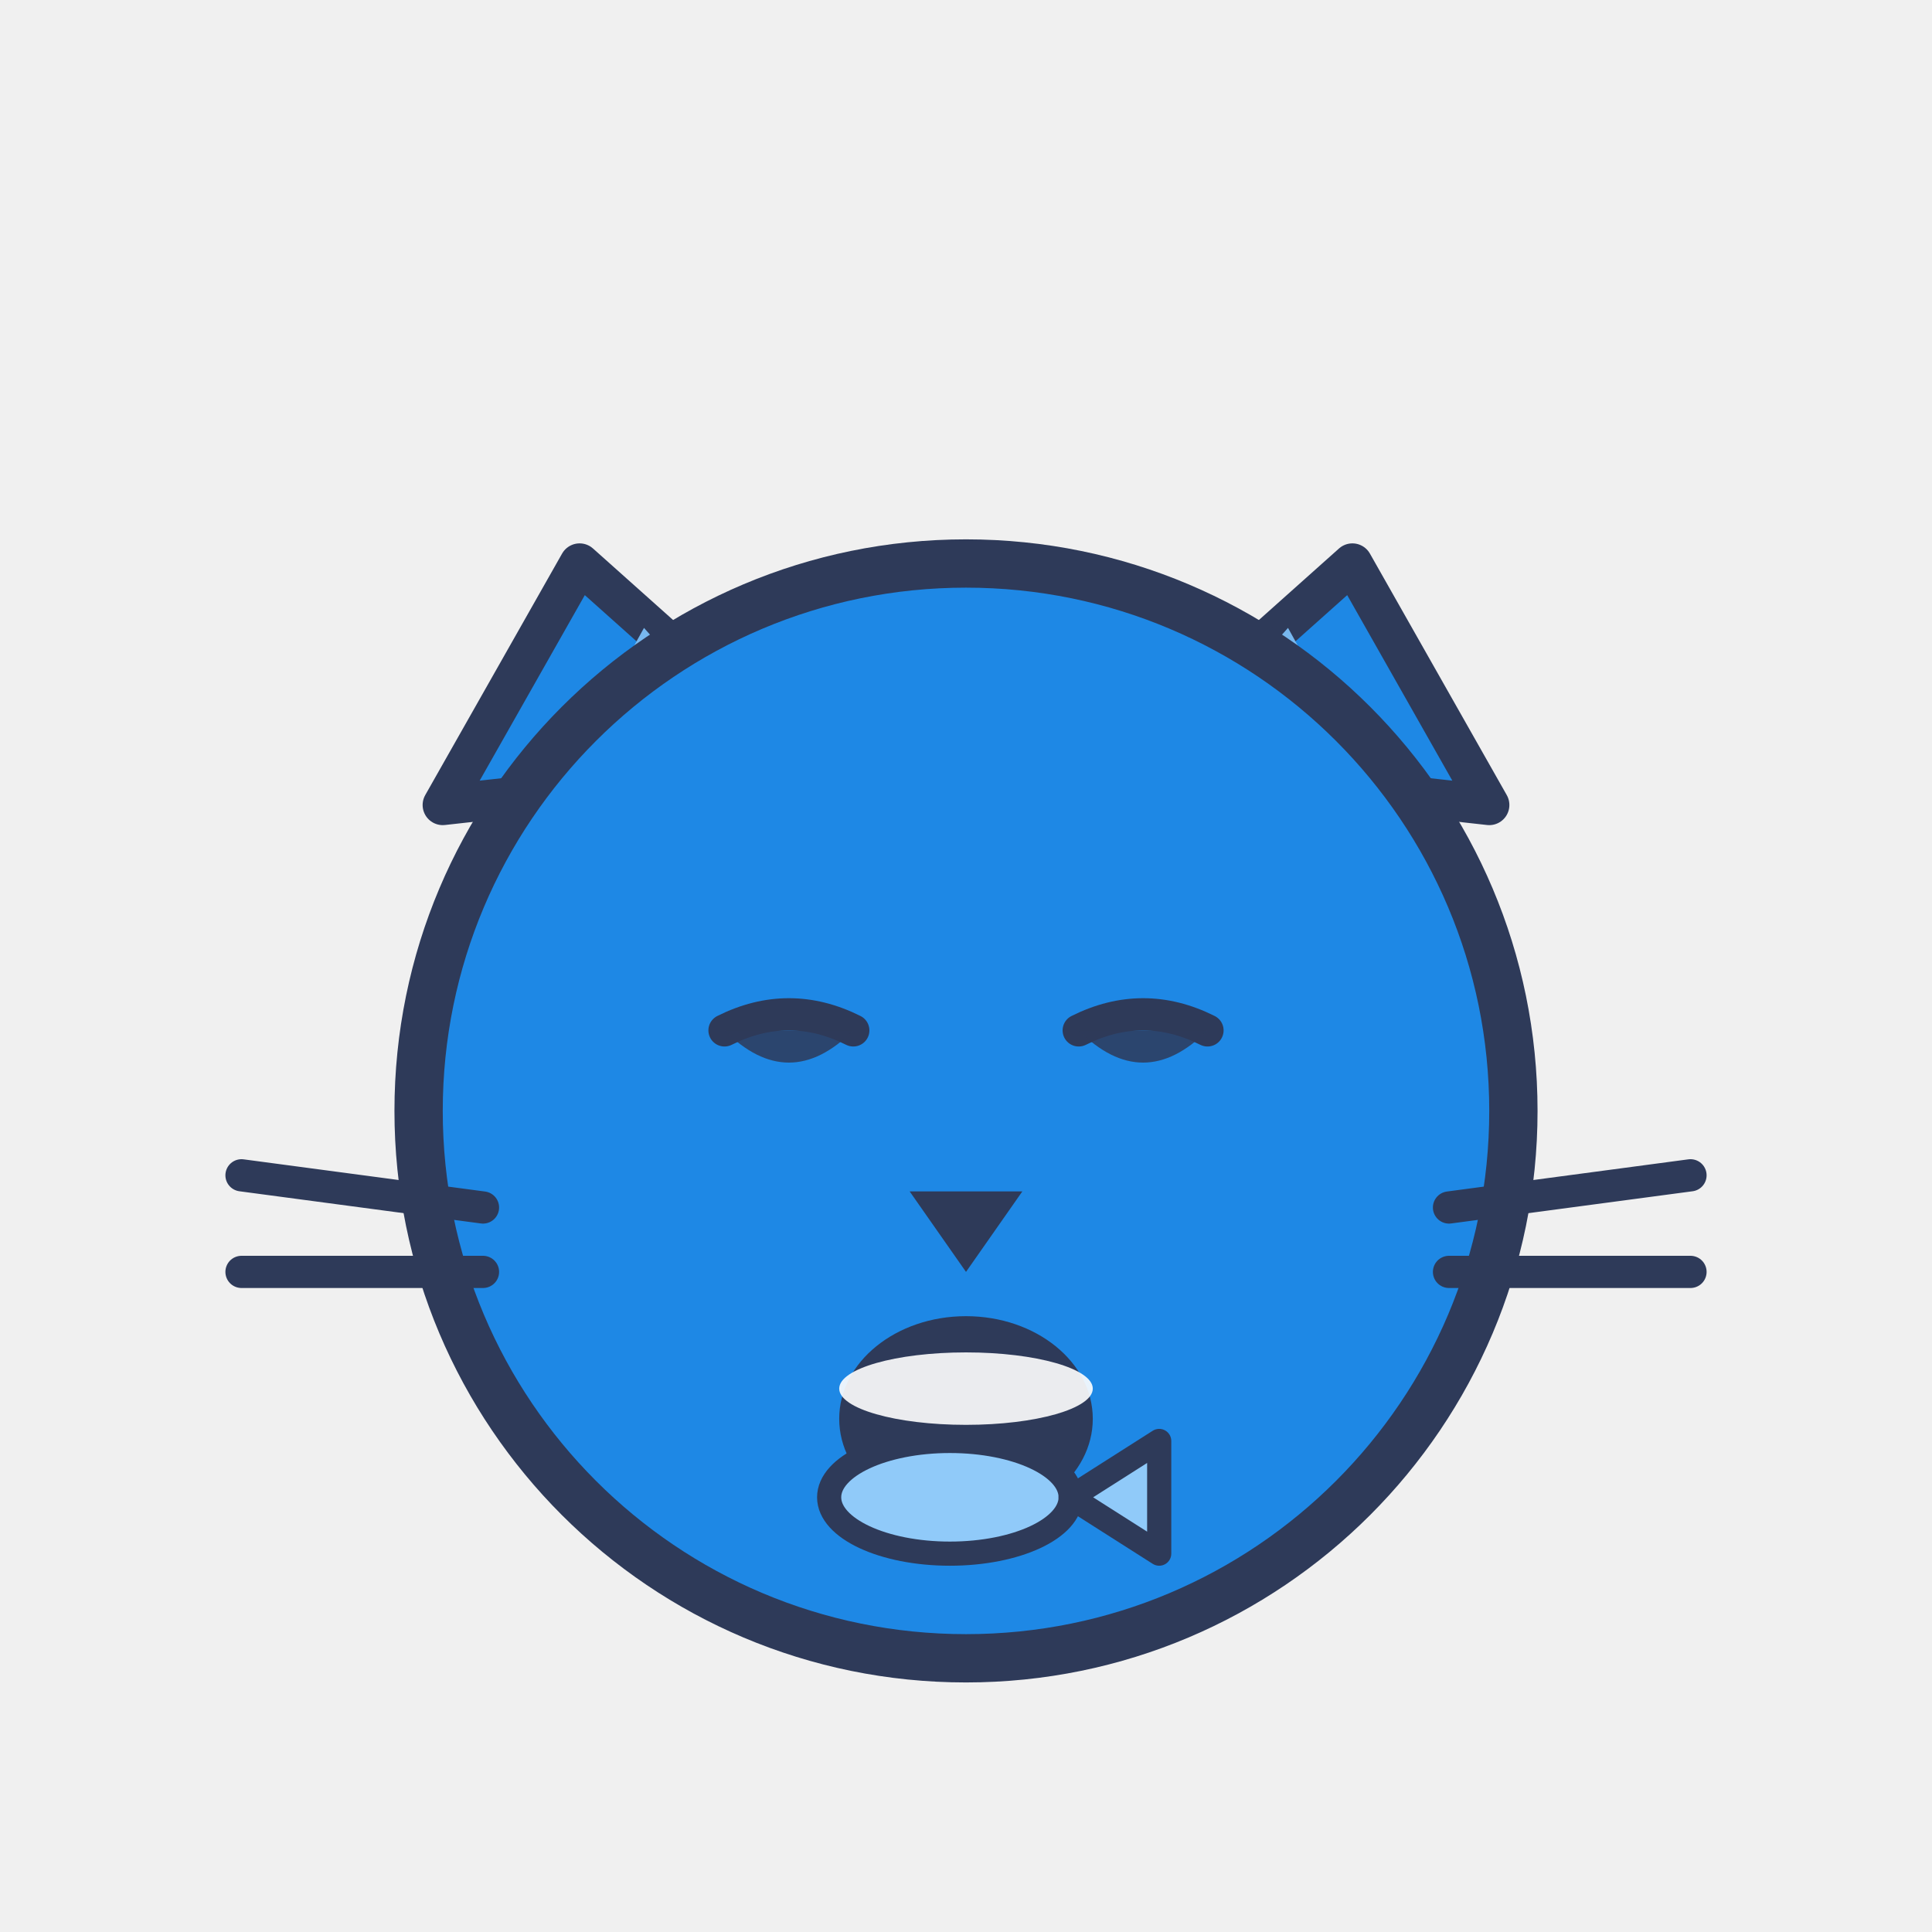
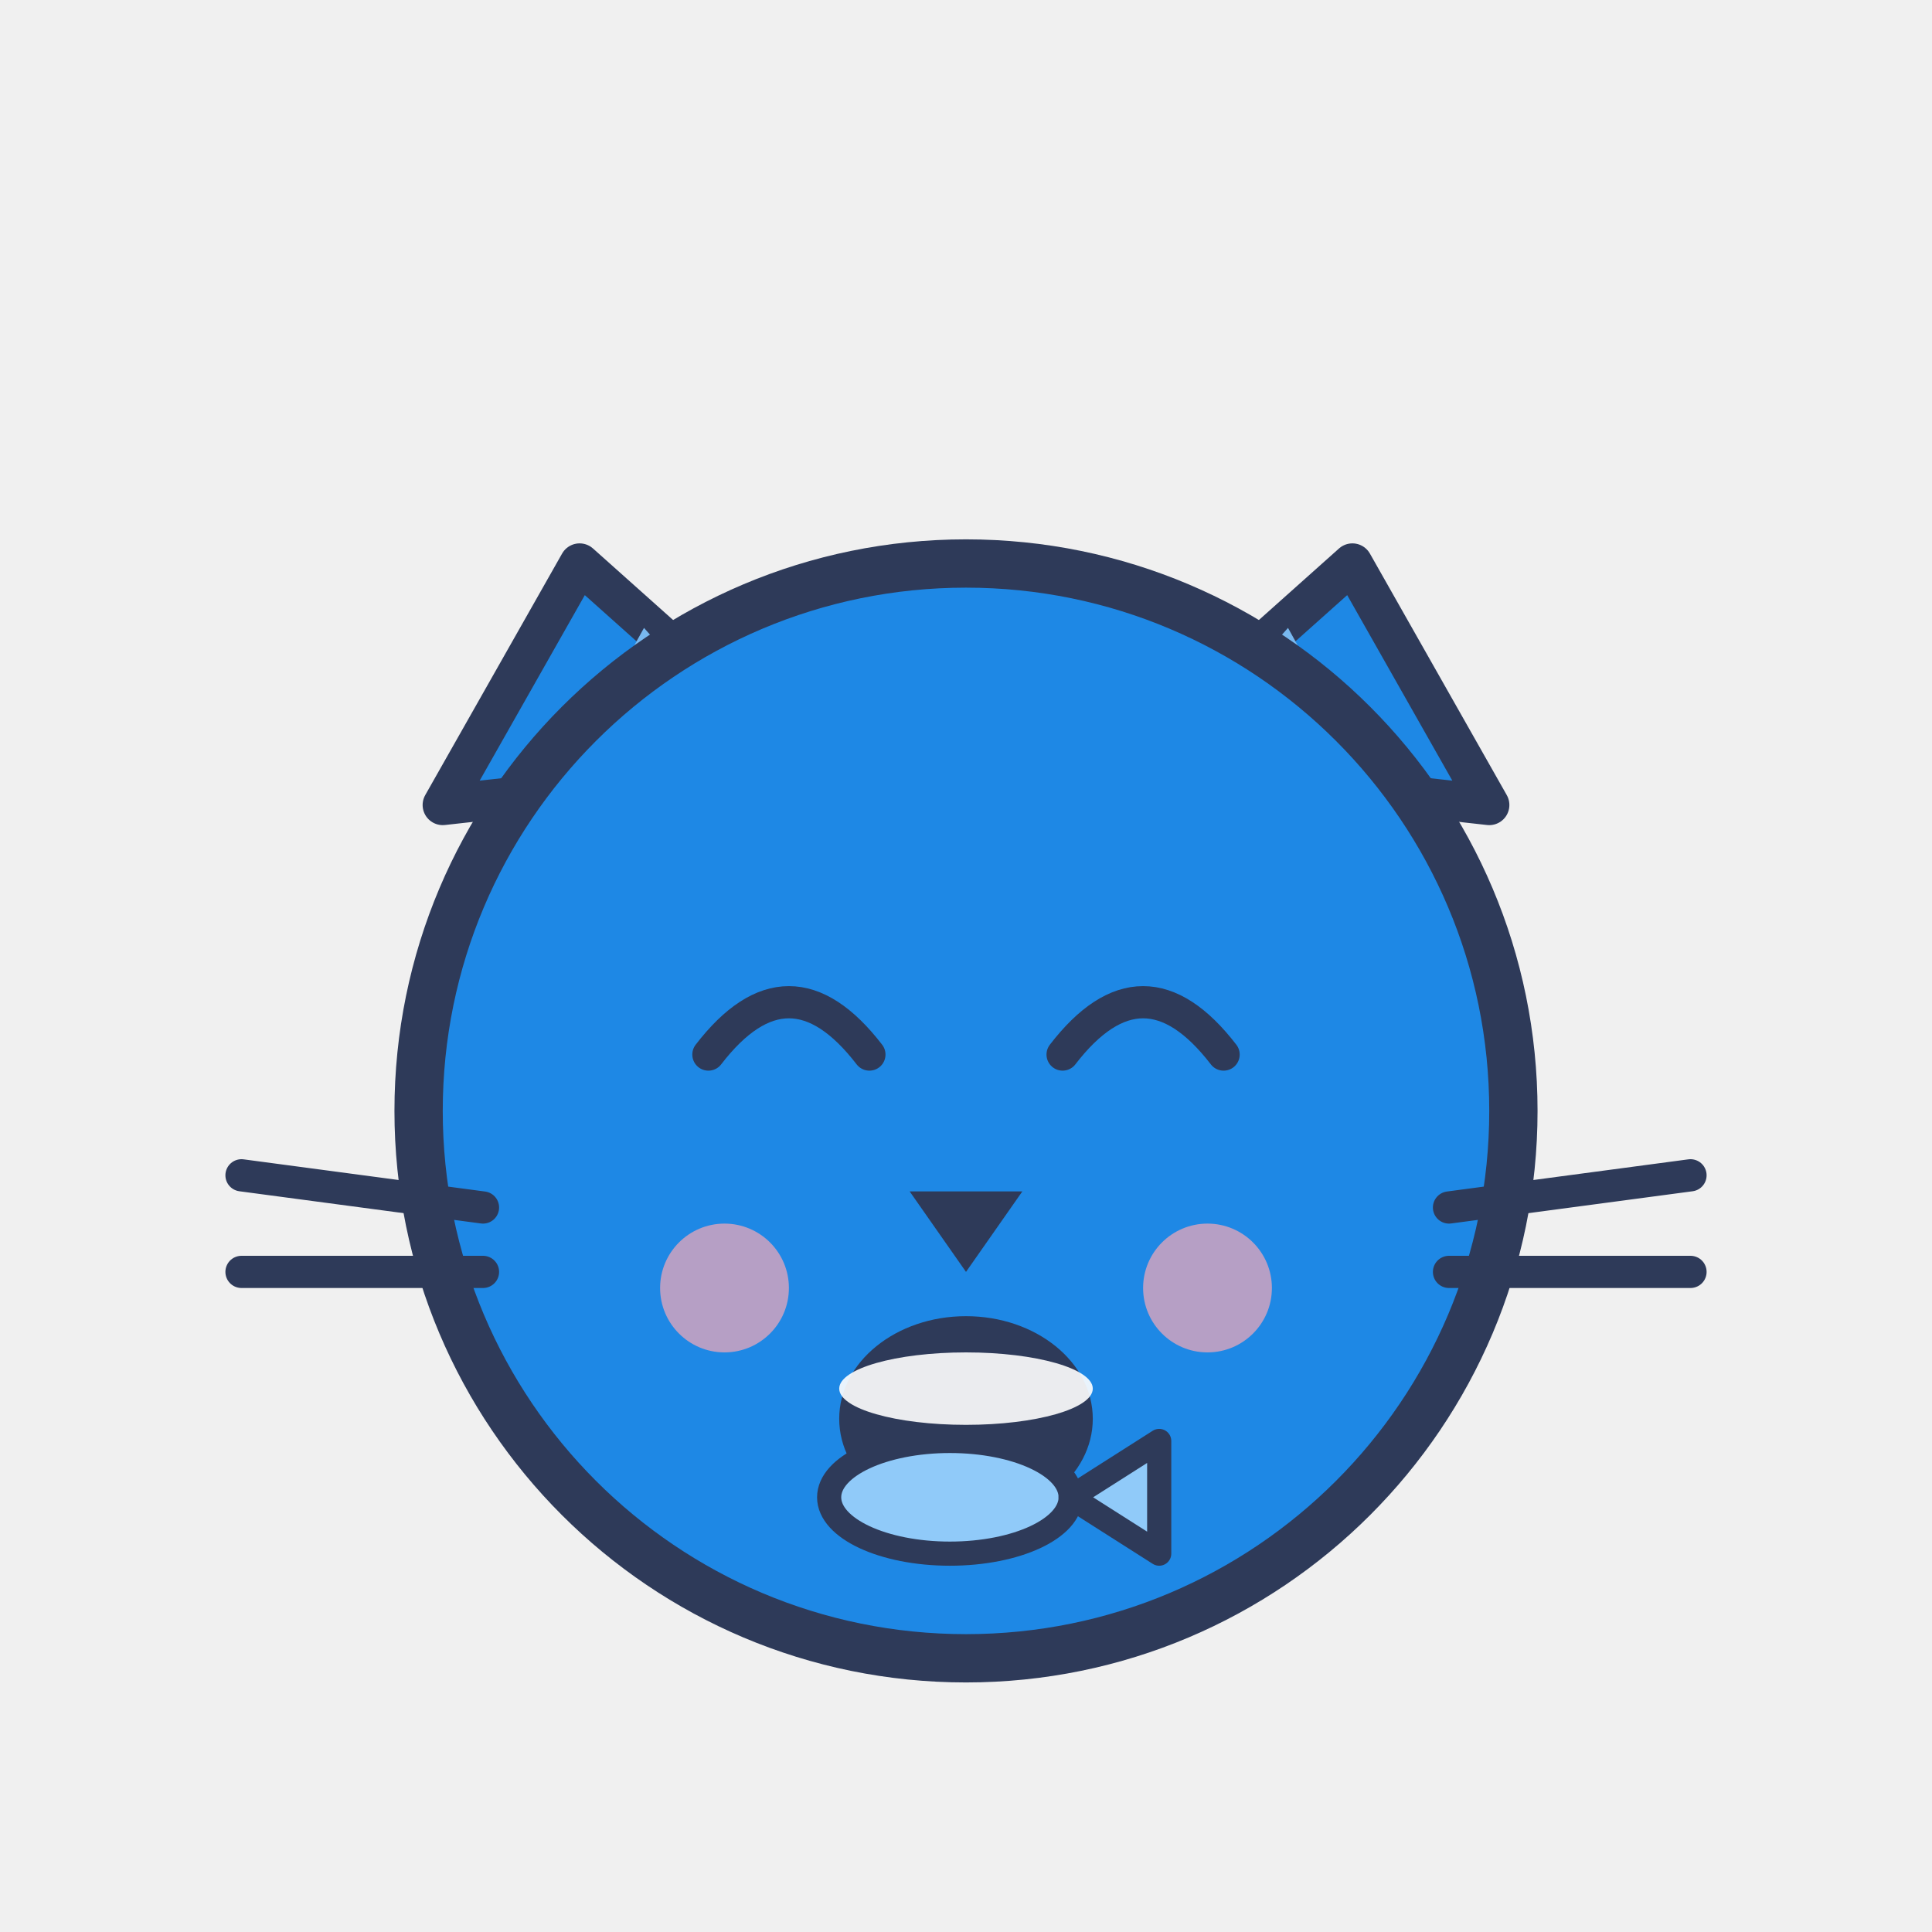
<svg xmlns="http://www.w3.org/2000/svg" viewBox="0 0 240 240" width="240" height="240">
  <defs>
    <linearGradient id="rainbowGrad" x1="0%" y1="0%" x2="100%" y2="100%">
      <stop offset="0%" stop-color="#E53935" />
      <stop offset="20%" stop-color="#FB8C00" />
      <stop offset="40%" stop-color="#FDD835" />
      <stop offset="60%" stop-color="#43A047" />
      <stop offset="80%" stop-color="#1E88E5" />
      <stop offset="100%" stop-color="#8E24AA" />
    </linearGradient>
  </defs>
  <g>
    <g>
      <polygon points="72,70 100,95 55,100" fill="#1E88E5" stroke="#2E3A59" stroke-width="5" stroke-linejoin="round" />
      <polygon points="80,78 96,96 70,96" fill="rgb(120,184,239)" />
    </g>
    <g>
      <polygon points="168,70 140,95 185,100" fill="#1E88E5" stroke="#2E3A59" stroke-width="5" stroke-linejoin="round" />
      <polygon points="160,78 144,96 170,96" fill="rgb(120,184,239)" />
    </g>
    <circle cx="120" cy="138" r="68" fill="#1E88E5" stroke="#2E3A59" stroke-width="6" />
-     <path d="M90 128 Q98 124 106 128" stroke="#2E3A59" stroke-width="4" fill="none" stroke-linecap="round" />
-     <path d="M90 128 Q98 136 106 128" fill="#2E3A59" opacity="0.85" />
-     <path d="M134 128 Q142 124 150 128" stroke="#2E3A59" stroke-width="4" fill="none" stroke-linecap="round" />
-     <path d="M134 128 Q142 136 150 128" fill="#2E3A59" opacity="0.85" />
+     <path d="M88 131 Q98 118 108 131" stroke="#2E3A59" stroke-width="4" fill="none" stroke-linecap="round" />
+     <path d="M132 131 Q142 118 152 131" stroke="#2E3A59" stroke-width="4" fill="none" stroke-linecap="round" />
    <polygon points="113,148 127,148 120,158" fill="#2E3A59" />
    <path d="M60,150 L30,146 M60,158 L30,158 M180,150 L210,146 M180,158 L210,158" stroke="#2E3A59" stroke-width="4" stroke-linecap="round" />
    <ellipse cx="120" cy="176.25" rx="15.75" ry="12.75" fill="#2E3A59" />
    <ellipse cx="120" cy="172.5" rx="15.75" ry="4.5" fill="#fff" opacity="0.9" />
  </g>
+   <circle cx="90" cy="160" r="8" fill="#F7A8B8" opacity="0.7" />
+   <circle cx="150" cy="160" r="8" fill="#F7A8B8" opacity="0.7" />
  <g transform="translate(118,186)">
    <ellipse cx="0" cy="0" rx="15" ry="7" fill="#90CAF9" stroke="#2E3A59" stroke-width="3" />
    <polygon points="15,0 26,-7 26,7" fill="#90CAF9" stroke="#2E3A59" stroke-width="3" stroke-linejoin="round" />
  </g>
</svg>
